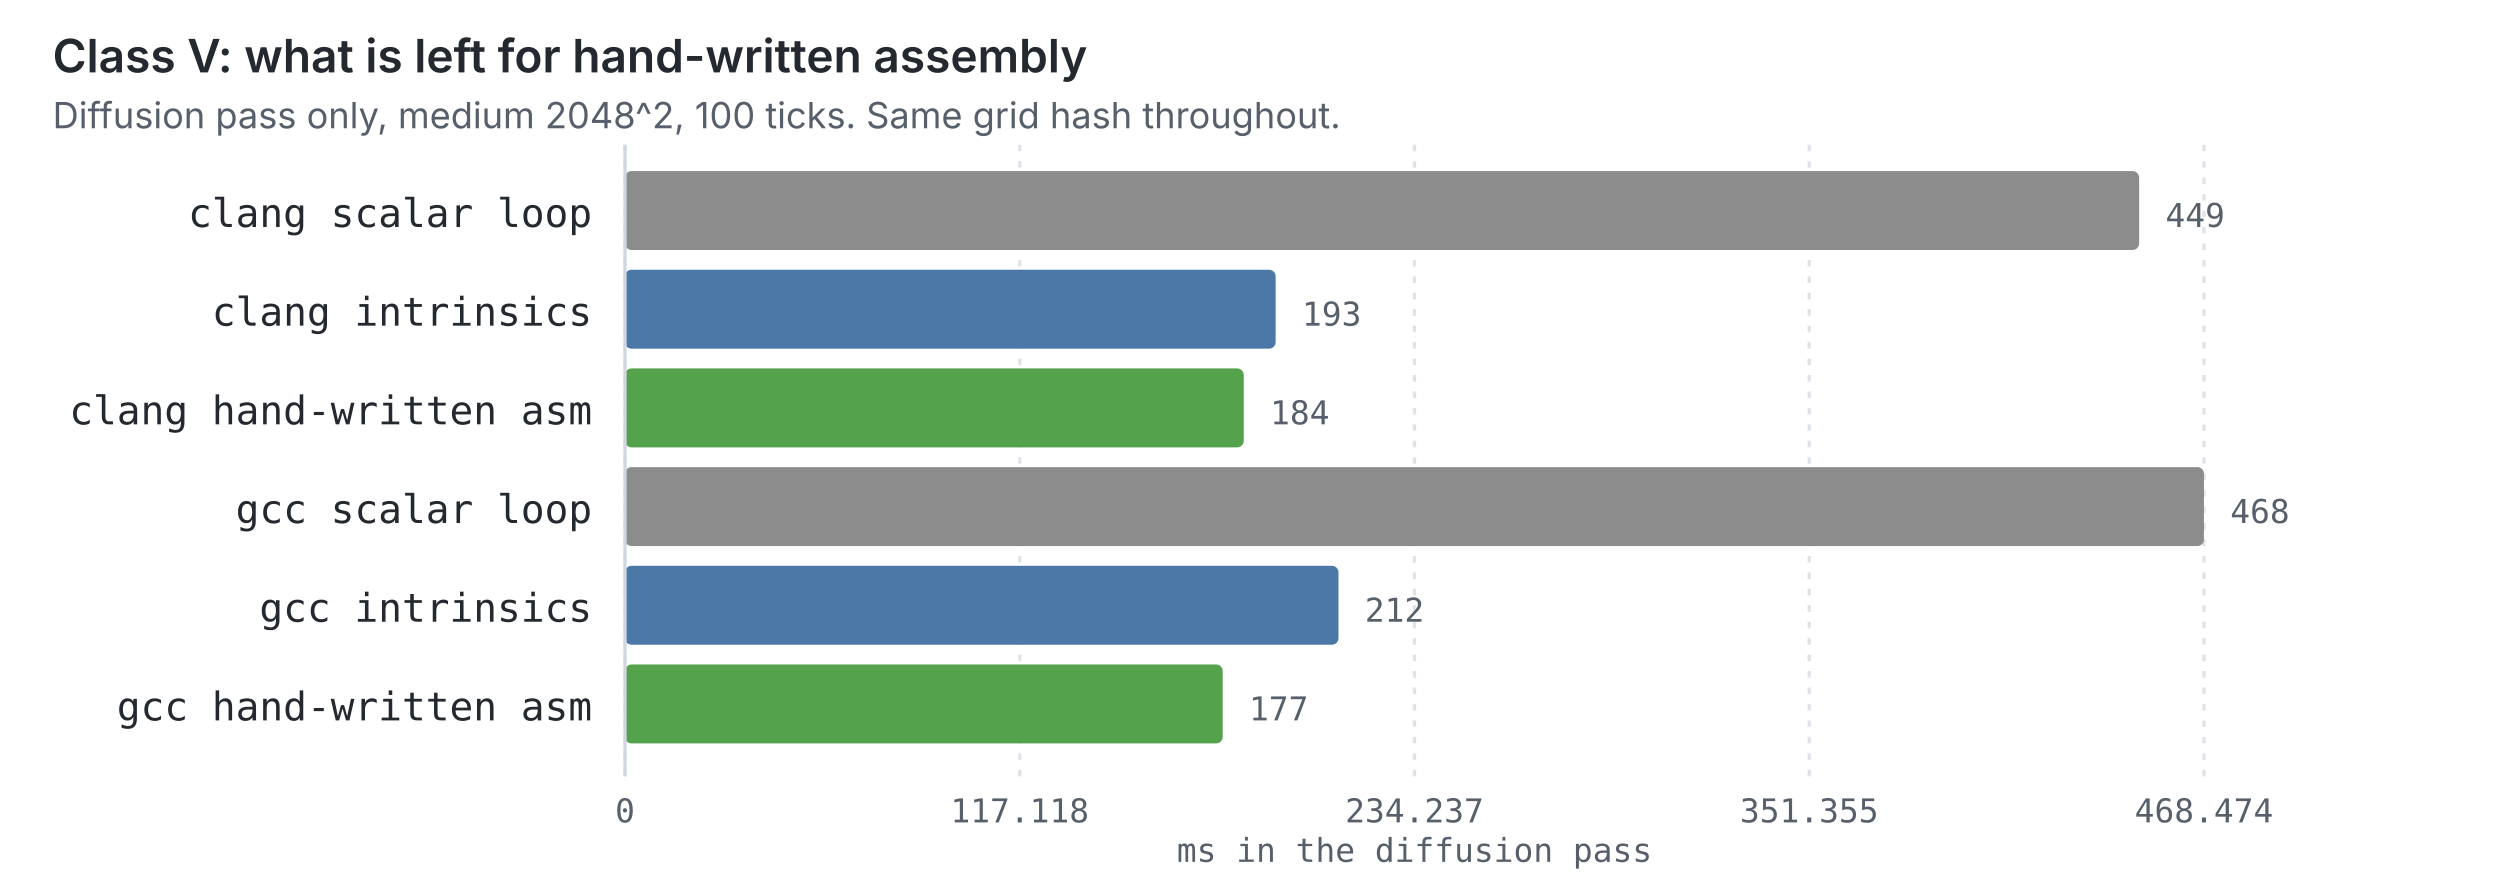
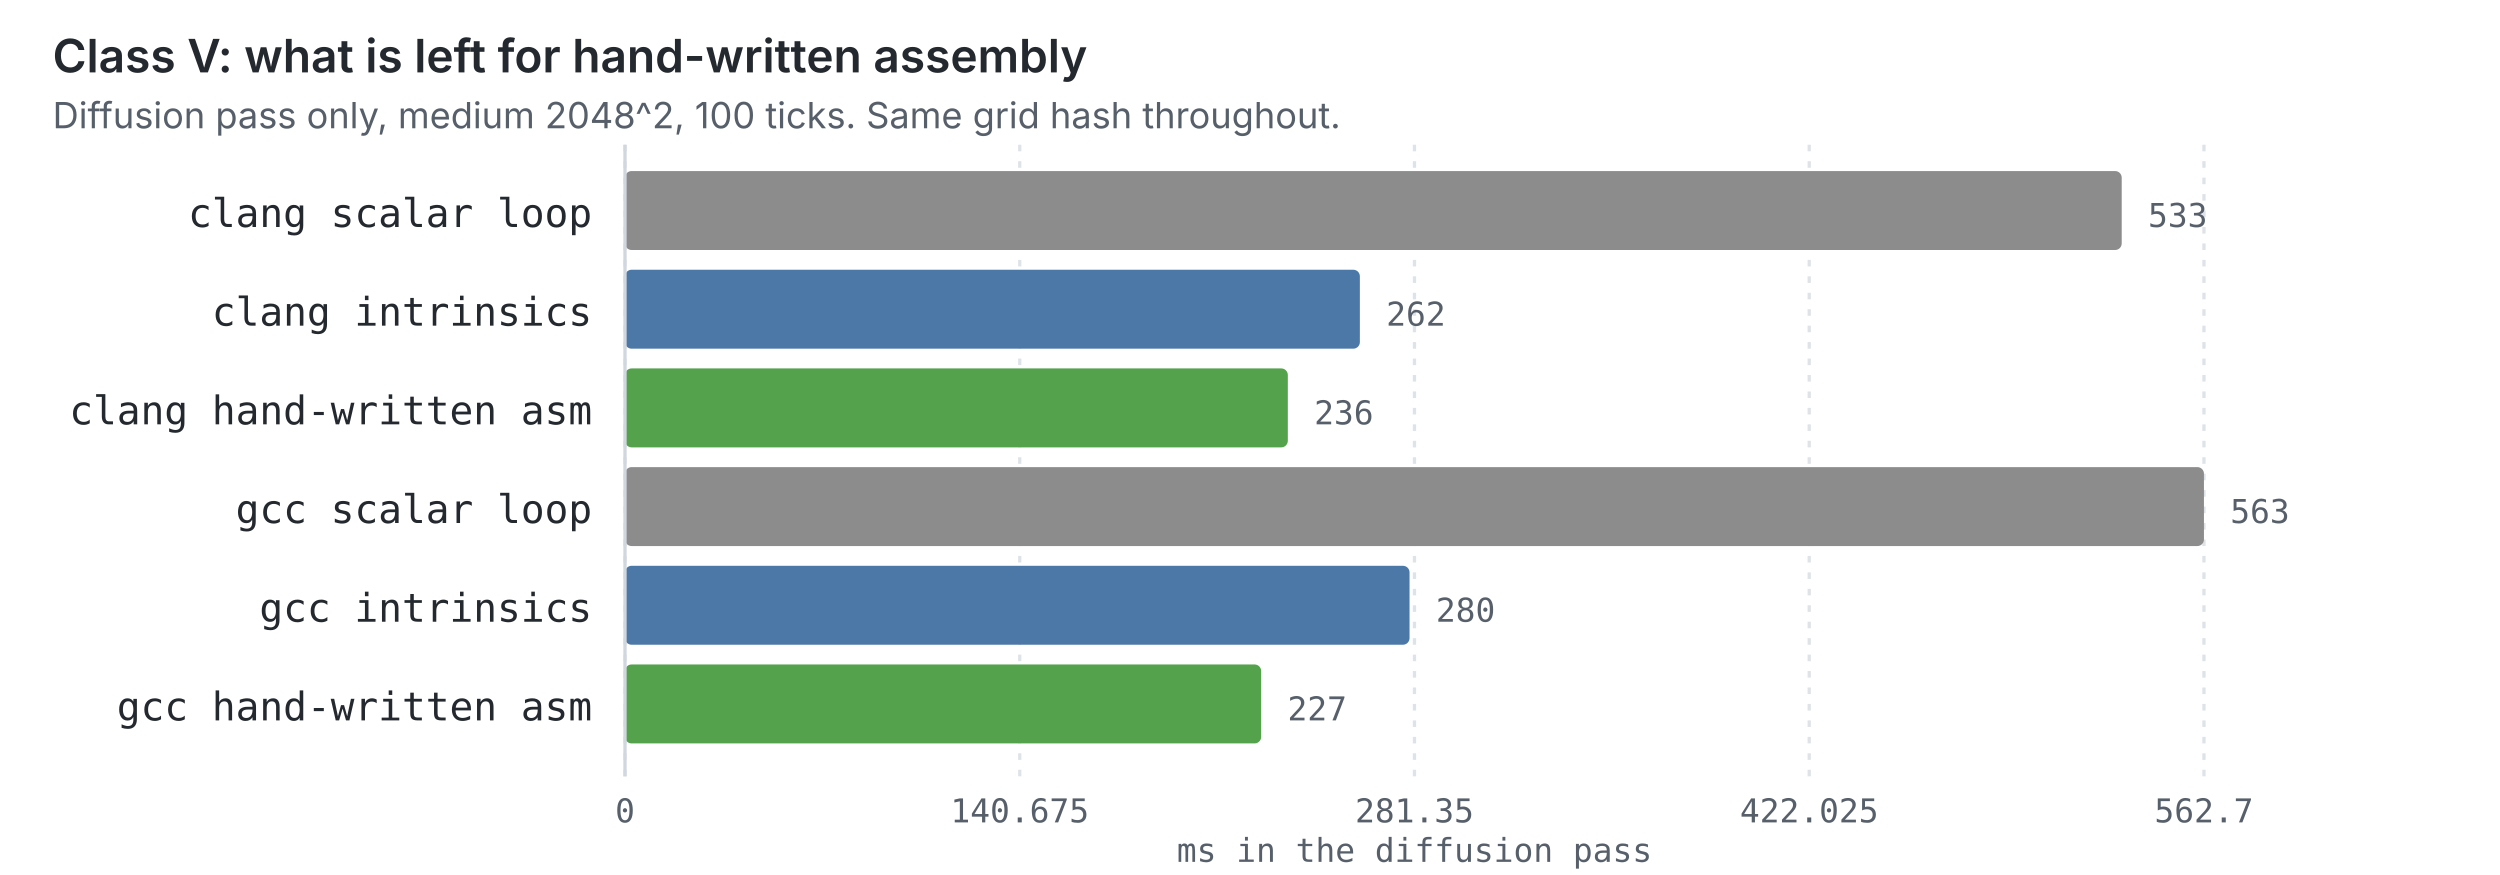
<svg xmlns="http://www.w3.org/2000/svg" viewBox="0 0 760 266" width="760" height="266" role="img" aria-label="Class V: what is left for hand-written assembly">
  <style>
    .bg    { fill: none; }
    .lbl   { fill: #24292f; font: 12px ui-monospace, "SF Mono", Menlo, monospace; }
    .lbl-s { fill: #57606a; font: 10px ui-monospace, "SF Mono", Menlo, monospace; }
    .ttl   { fill: #24292f; font: 600 14px -apple-system, "Segoe UI", sans-serif; }
    .sub   { fill: #57606a; font: 11px -apple-system, "Segoe UI", sans-serif; }
    .axis  { stroke: #d0d7de; stroke-width: 1; }
    .grid  { stroke: #d0d7de; stroke-width: 1; stroke-dasharray: 2 3; opacity: .7; }
    @media (prefers-color-scheme: dark) {
      .lbl   { fill: #e6edf3; }
      .lbl-s { fill: #9198a1; }
      .ttl   { fill: #e6edf3; }
      .sub   { fill: #9198a1; }
      .axis  { stroke: #3d444d; }
      .grid  { stroke: #3d444d; }
    }
  </style>
  <text x="16" y="22" class="ttl">Class V: what is left for hand-written assembly</text>
  <text x="16" y="39" class="sub">Diffusion pass only, medium 2048^2, 100 ticks. Same grid hash throughout.</text>
  <line x1="190.0" y1="44" x2="190.0" y2="236" class="grid" />
  <text x="190.0" y="250" class="lbl-s" text-anchor="middle">0</text>
  <line x1="310.0" y1="44" x2="310.0" y2="236" class="grid" />
-   <text x="310.0" y="250" class="lbl-s" text-anchor="middle">117.118</text>
+   <text x="310.0" y="250" class="lbl-s" text-anchor="middle">140.675</text>
  <line x1="430.0" y1="44" x2="430.0" y2="236" class="grid" />
-   <text x="430.0" y="250" class="lbl-s" text-anchor="middle">234.237</text>
+   <text x="430.0" y="250" class="lbl-s" text-anchor="middle">281.35</text>
  <line x1="550.0" y1="44" x2="550.0" y2="236" class="grid" />
-   <text x="550.0" y="250" class="lbl-s" text-anchor="middle">351.355</text>
+   <text x="550.0" y="250" class="lbl-s" text-anchor="middle">422.025</text>
  <line x1="670.0" y1="44" x2="670.0" y2="236" class="grid" />
-   <text x="670.0" y="250" class="lbl-s" text-anchor="middle">468.474</text>
+   <text x="670.0" y="250" class="lbl-s" text-anchor="middle">562.7</text>
  <text x="430" y="262" class="lbl-s" text-anchor="middle">ms in the diffusion pass</text>
  <text x="180" y="69" class="lbl" text-anchor="end">clang  scalar loop</text>
-   <rect x="190" y="52" width="460.3" height="24" rx="2" fill="#8c8c8c" />
-   <text x="658.3" y="69" class="lbl-s">449</text>
+   <rect x="190" y="52" width="455.0" height="24" rx="2" fill="#8c8c8c" />
+   <text x="653.0" y="69" class="lbl-s">533</text>
  <text x="180" y="99" class="lbl" text-anchor="end">clang  intrinsics</text>
-   <rect x="190" y="82" width="197.8" height="24" rx="2" fill="#4c78a8" />
-   <text x="395.8" y="99" class="lbl-s">193</text>
+   <rect x="190" y="82" width="223.4" height="24" rx="2" fill="#4c78a8" />
+   <text x="421.4" y="99" class="lbl-s">262</text>
  <text x="180" y="129" class="lbl" text-anchor="end">clang  hand-written asm</text>
-   <rect x="190" y="112" width="188.1" height="24" rx="2" fill="#54a24b" />
-   <text x="386.1" y="129" class="lbl-s">184</text>
+   <rect x="190" y="112" width="201.5" height="24" rx="2" fill="#54a24b" />
+   <text x="399.5" y="129" class="lbl-s">236</text>
  <text x="180" y="159" class="lbl" text-anchor="end">gcc  scalar loop</text>
  <rect x="190" y="142" width="480.0" height="24" rx="2" fill="#8c8c8c" />
-   <text x="678.0" y="159" class="lbl-s">468</text>
+   <text x="678.0" y="159" class="lbl-s">563</text>
  <text x="180" y="189" class="lbl" text-anchor="end">gcc  intrinsics</text>
-   <rect x="190" y="172" width="216.9" height="24" rx="2" fill="#4c78a8" />
-   <text x="414.9" y="189" class="lbl-s">212</text>
+   <rect x="190" y="172" width="238.5" height="24" rx="2" fill="#4c78a8" />
+   <text x="436.5" y="189" class="lbl-s">280</text>
  <text x="180" y="219" class="lbl" text-anchor="end">gcc  hand-written asm</text>
-   <rect x="190" y="202" width="181.7" height="24" rx="2" fill="#54a24b" />
-   <text x="379.7" y="219" class="lbl-s">177</text>
+   <rect x="190" y="202" width="193.4" height="24" rx="2" fill="#54a24b" />
+   <text x="391.4" y="219" class="lbl-s">227</text>
  <line x1="190" y1="44" x2="190" y2="236" class="axis" />
</svg>
